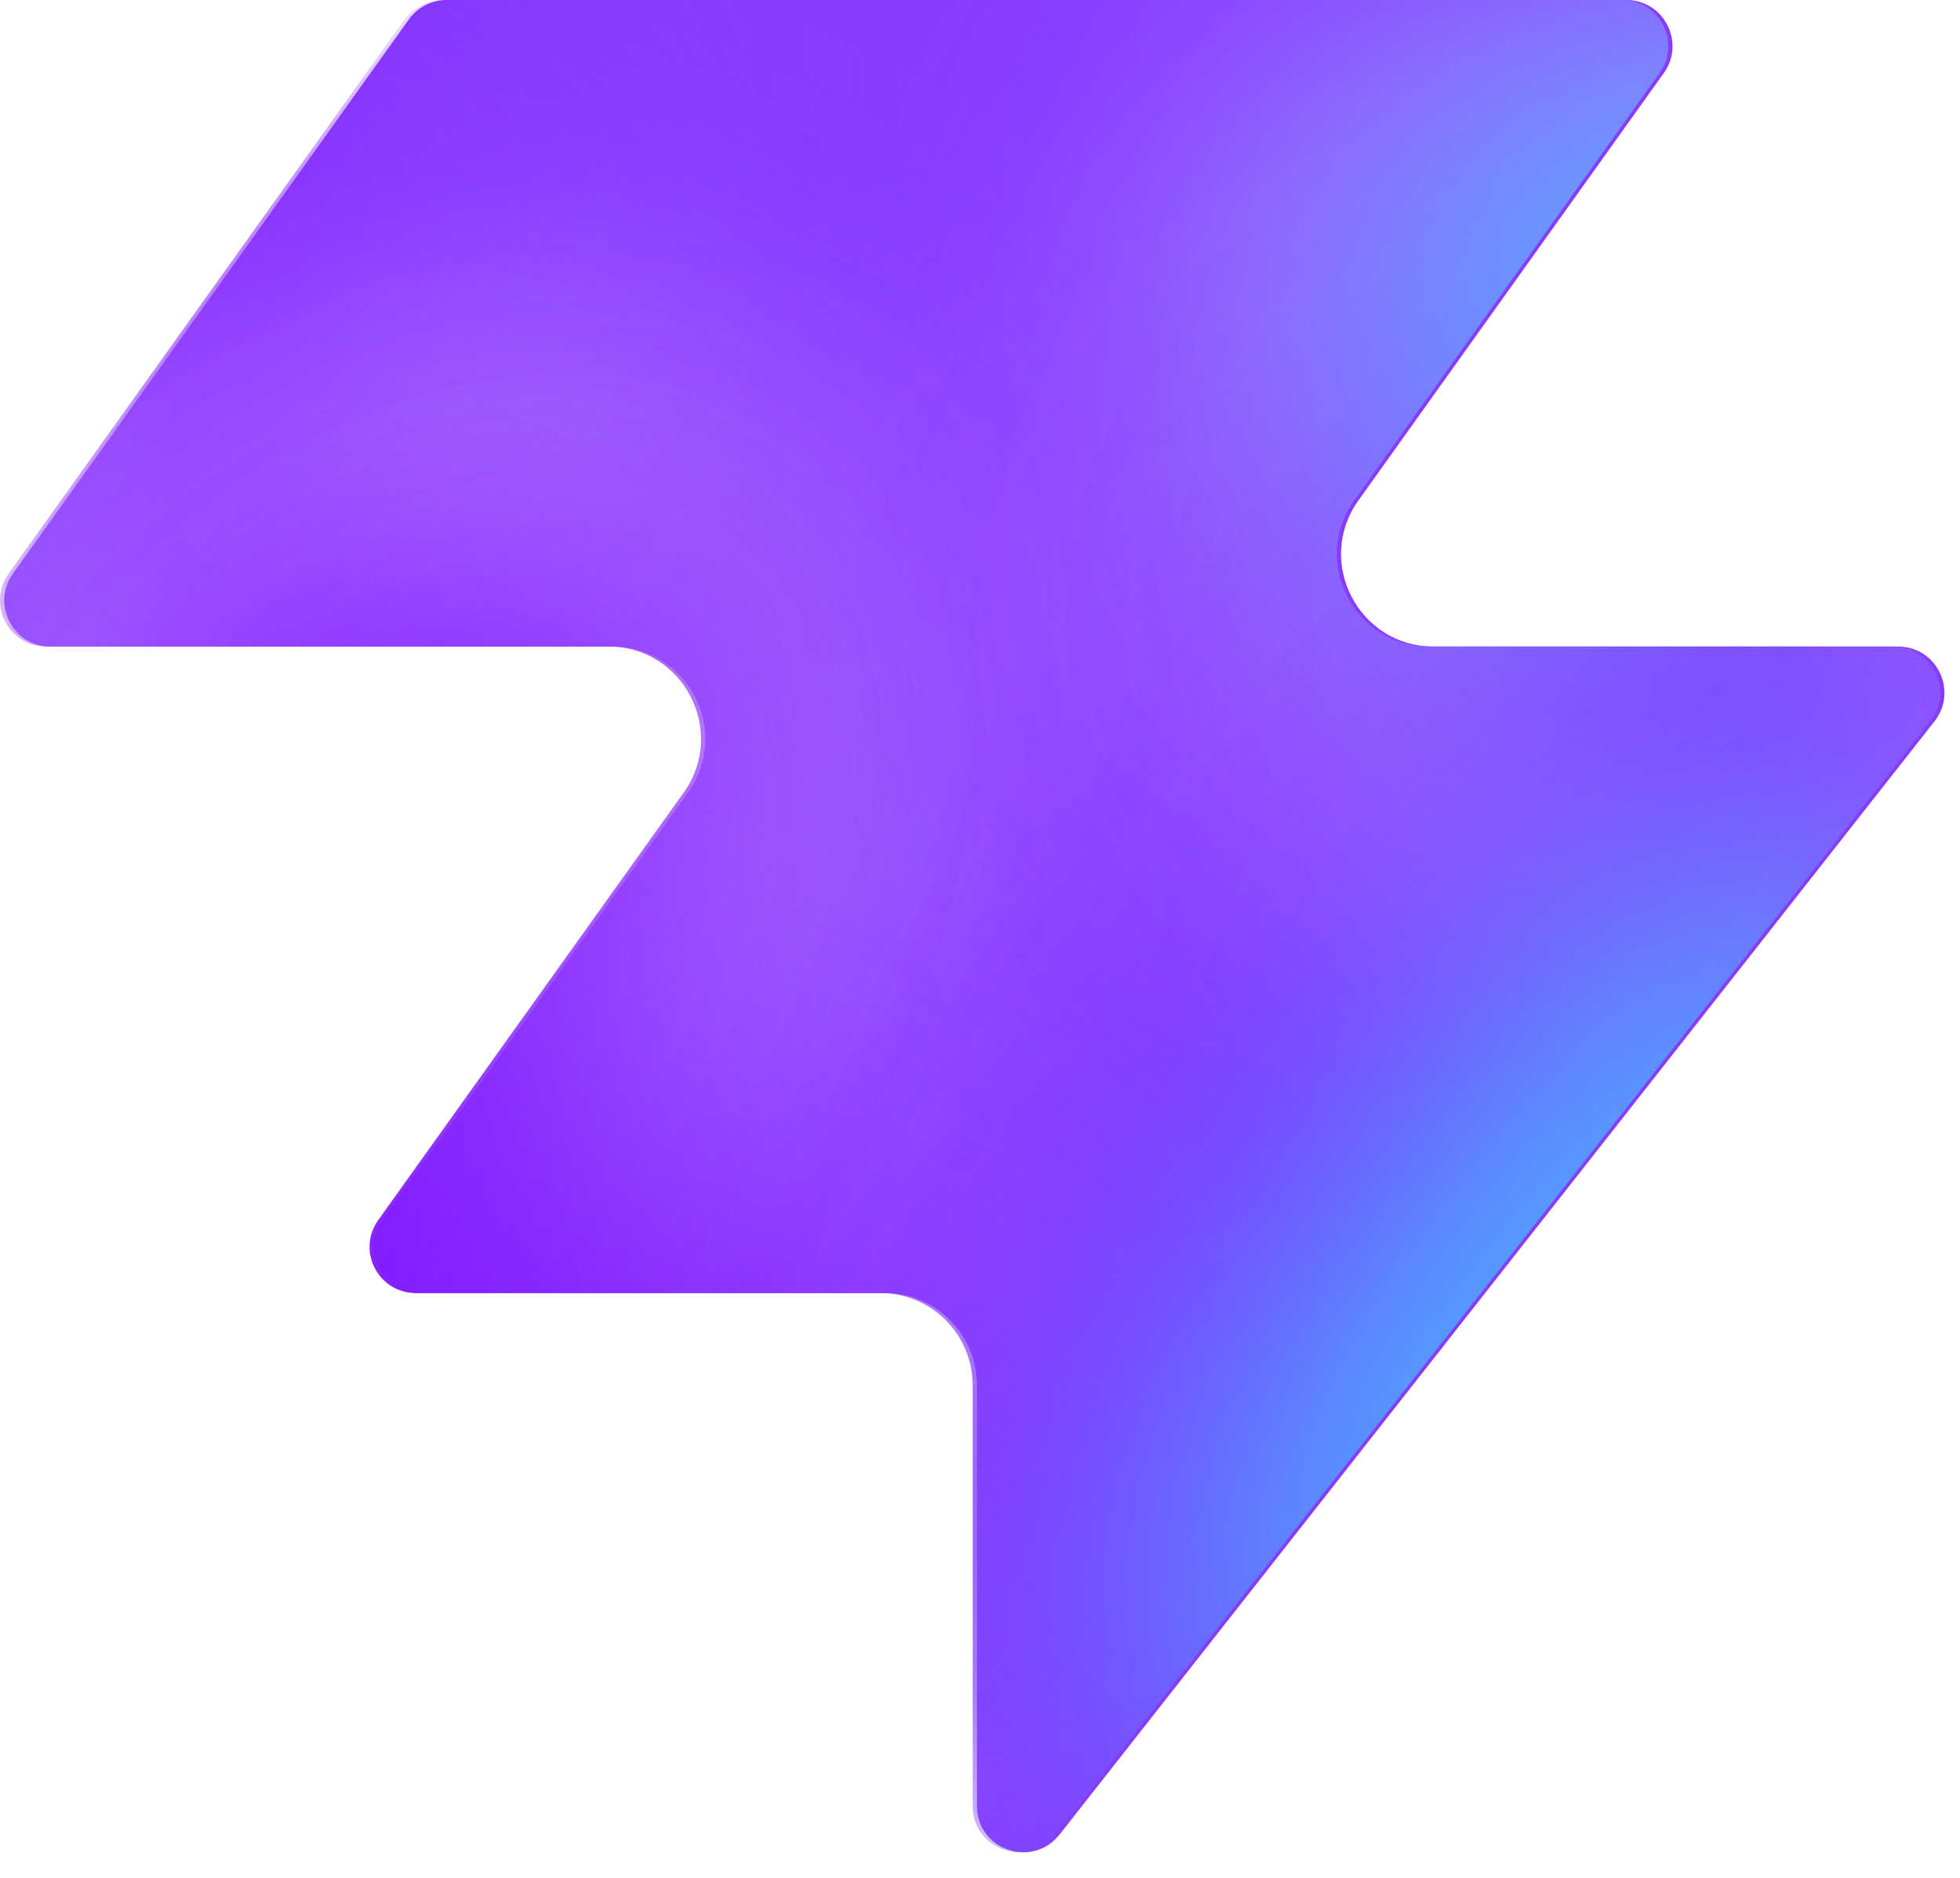
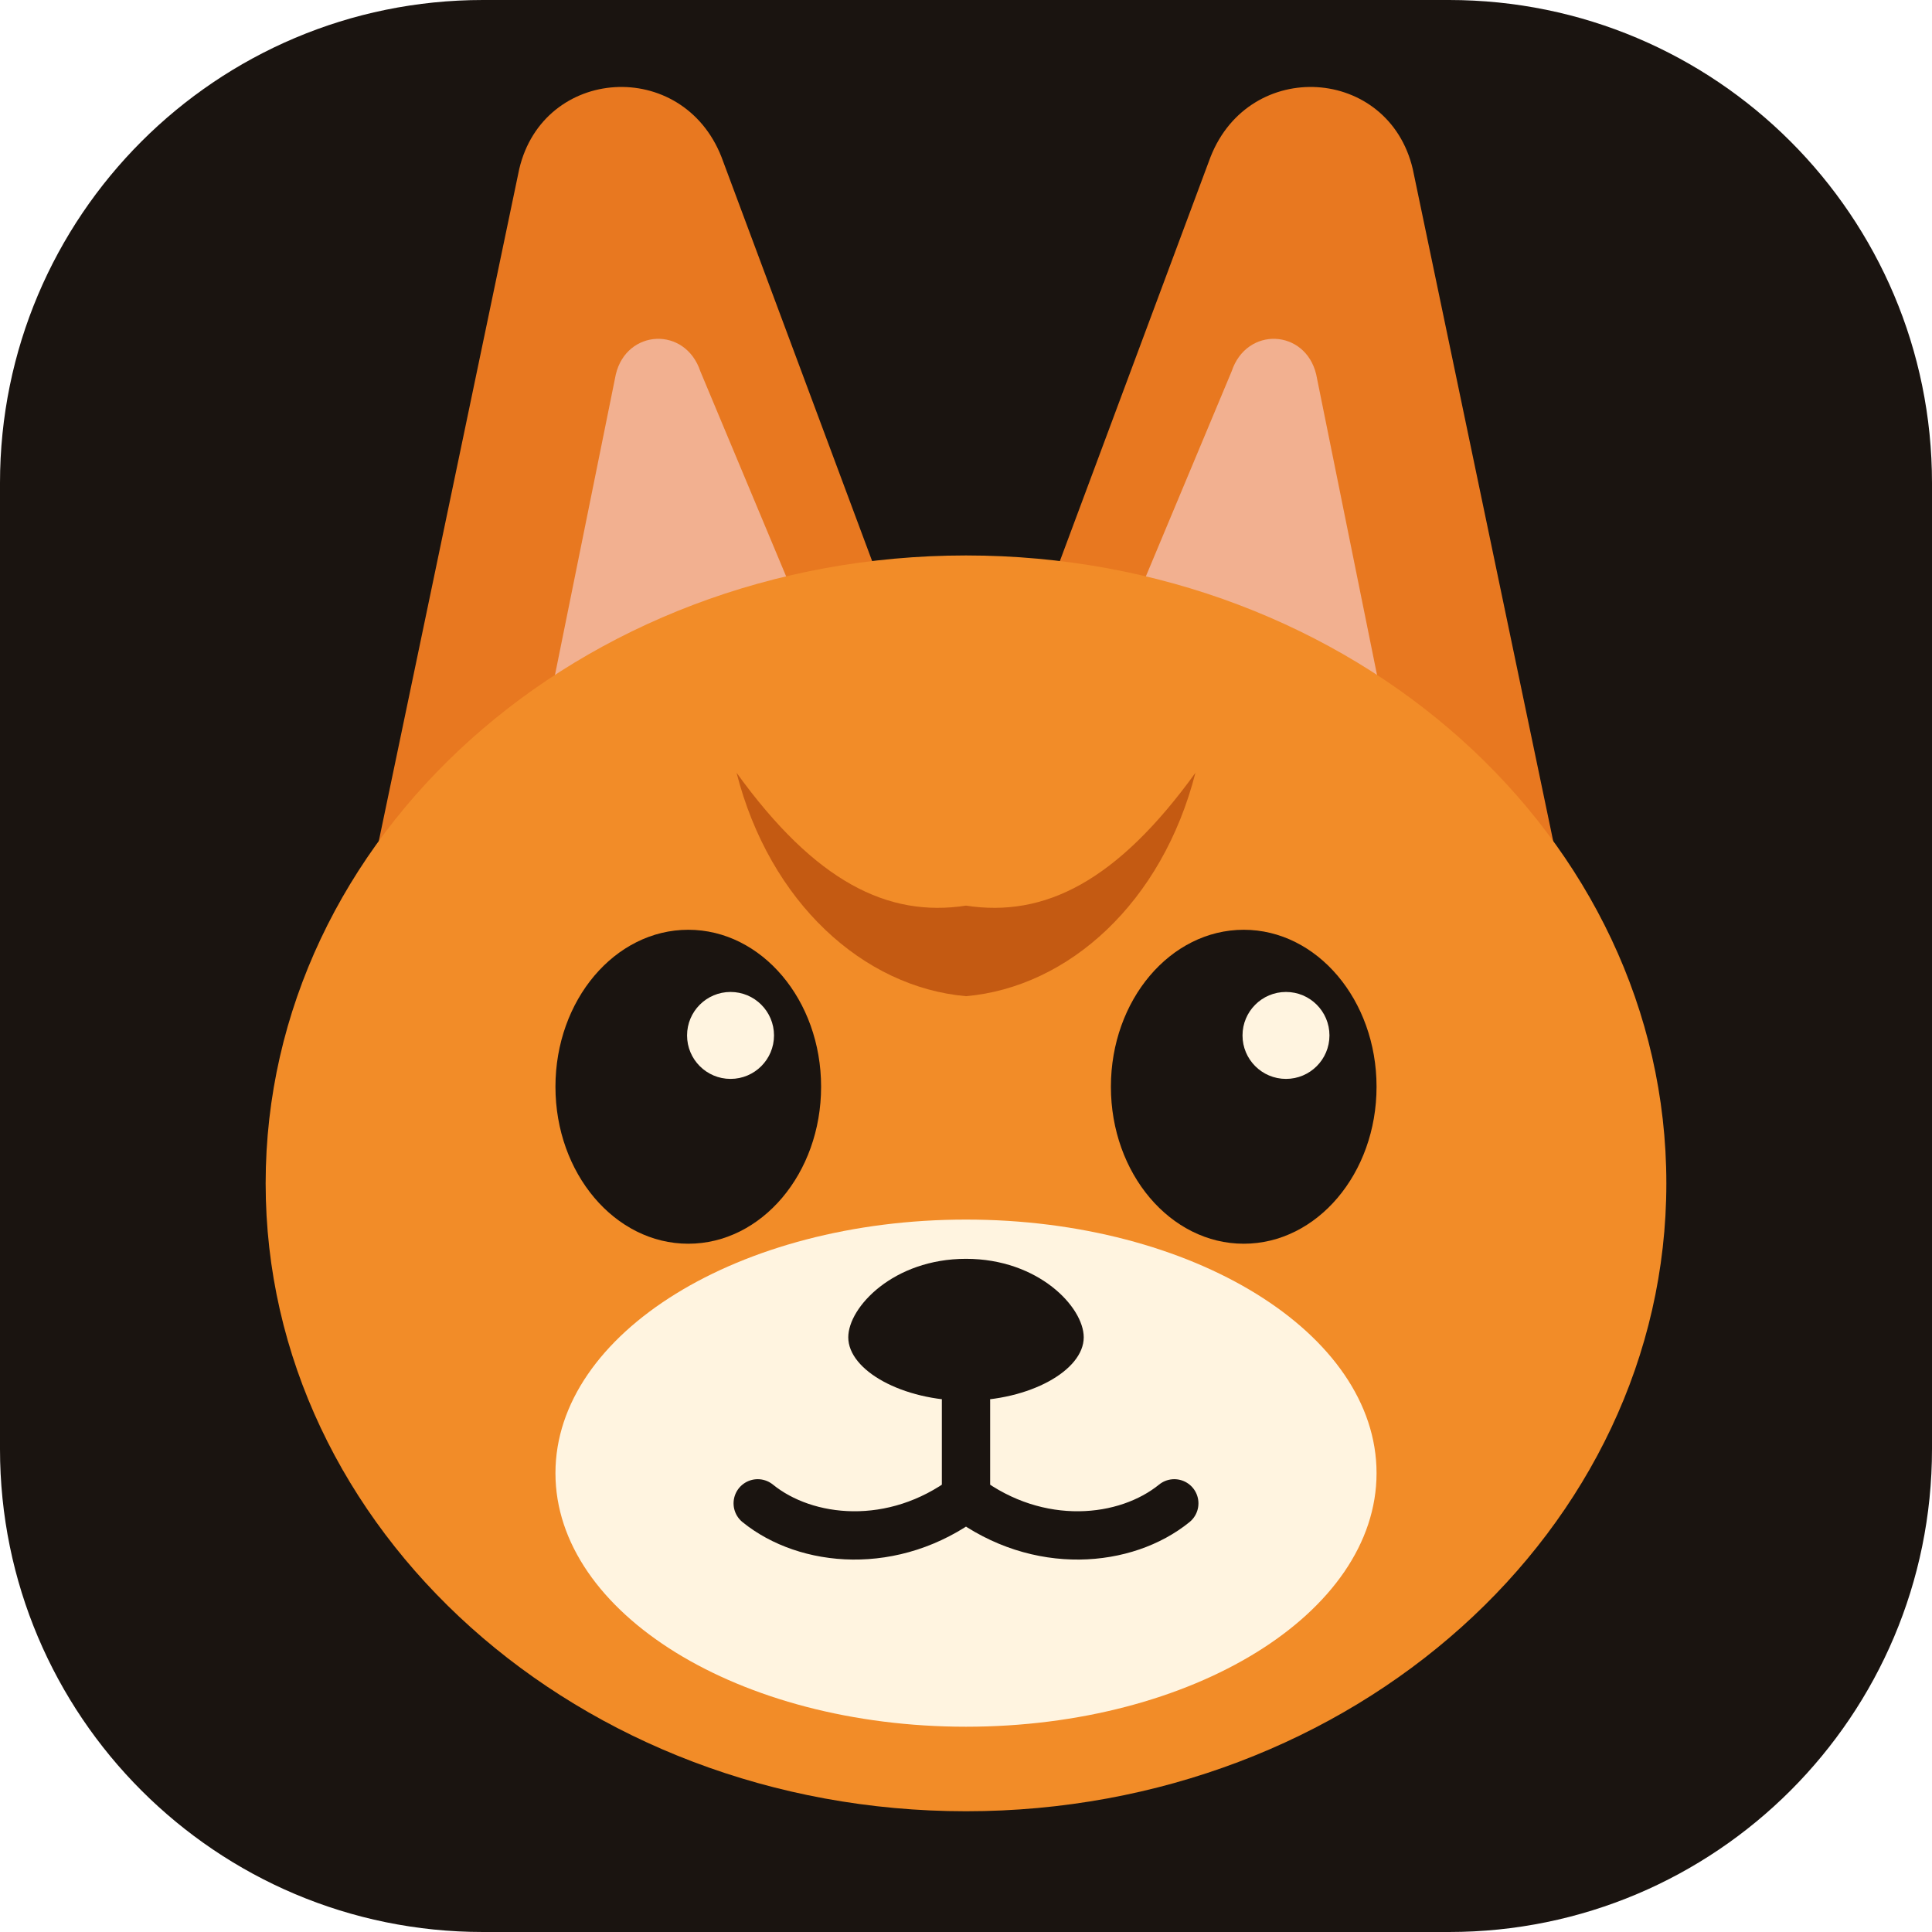
- <svg xmlns="http://www.w3.org/2000/svg" width="48" height="46" fill="none" viewBox="0 0 48 46">
-   <path fill="#863bff" d="M25.946 44.938c-.664.845-2.021.375-2.021-.698V33.937a2.26 2.26 0 0 0-2.262-2.262H10.287c-.92 0-1.456-1.04-.92-1.788l7.48-10.471c1.07-1.497 0-3.578-1.842-3.578H1.237c-.92 0-1.456-1.04-.92-1.788L10.013.474c.214-.297.556-.474.92-.474h28.894c.92 0 1.456 1.04.92 1.788l-7.48 10.471c-1.07 1.498 0 3.579 1.842 3.579h11.377c.943 0 1.473 1.088.89 1.83L25.947 44.94z" style="fill:#863bff;fill:color(display-p3 .525 .23 1);fill-opacity:1" />
-   <mask id="a" width="48" height="46" x="0" y="0" maskUnits="userSpaceOnUse" style="mask-type:alpha">
-     <path fill="#000" d="M25.842 44.938c-.664.844-2.021.375-2.021-.698V33.937a2.26 2.26 0 0 0-2.262-2.262H10.183c-.92 0-1.456-1.04-.92-1.788l7.48-10.471c1.07-1.498 0-3.579-1.842-3.579H1.133c-.92 0-1.456-1.04-.92-1.787L9.91.473c.214-.297.556-.474.92-.474h28.894c.92 0 1.456 1.04.92 1.788l-7.48 10.471c-1.07 1.498 0 3.578 1.842 3.578h11.377c.943 0 1.473 1.088.89 1.832L25.843 44.94z" style="fill:#000;fill-opacity:1" />
-   </mask>
-   <g mask="url(#a)">
-     <g filter="url(#b)">
-       <ellipse cx="5.508" cy="14.704" fill="#ede6ff" rx="5.508" ry="14.704" style="fill:#ede6ff;fill:color(display-p3 .927 .903 1);fill-opacity:1" transform="matrix(.00324 1 1 -.00324 -4.47 31.516)" />
-     </g>
-     <g filter="url(#c)">
-       <ellipse cx="10.399" cy="29.851" fill="#ede6ff" rx="10.399" ry="29.851" style="fill:#ede6ff;fill:color(display-p3 .927 .903 1);fill-opacity:1" transform="matrix(.00324 1 1 -.00324 -39.328 7.883)" />
-     </g>
-     <g filter="url(#d)">
-       <ellipse cx="5.508" cy="30.487" fill="#7e14ff" rx="5.508" ry="30.487" style="fill:#7e14ff;fill:color(display-p3 .492 .077 1);fill-opacity:1" transform="rotate(89.814 -25.913 -14.639)scale(1 -1)" />
-     </g>
-     <g filter="url(#e)">
-       <ellipse cx="5.508" cy="30.599" fill="#7e14ff" rx="5.508" ry="30.599" style="fill:#7e14ff;fill:color(display-p3 .492 .077 1);fill-opacity:1" transform="rotate(89.814 -32.644 -3.334)scale(1 -1)" />
-     </g>
-     <g filter="url(#f)">
-       <ellipse cx="5.508" cy="30.599" fill="#7e14ff" rx="5.508" ry="30.599" style="fill:#7e14ff;fill:color(display-p3 .492 .077 1);fill-opacity:1" transform="matrix(.00324 1 1 -.00324 -34.34 30.47)" />
-     </g>
-     <g filter="url(#g)">
-       <ellipse cx="14.072" cy="22.078" fill="#ede6ff" rx="14.072" ry="22.078" style="fill:#ede6ff;fill:color(display-p3 .927 .903 1);fill-opacity:1" transform="rotate(93.35 24.506 48.493)scale(-1 1)" />
-     </g>
-     <g filter="url(#h)">
-       <ellipse cx="3.47" cy="21.501" fill="#7e14ff" rx="3.47" ry="21.501" style="fill:#7e14ff;fill:color(display-p3 .492 .077 1);fill-opacity:1" transform="rotate(89.009 28.708 47.59)scale(-1 1)" />
-     </g>
-     <g filter="url(#i)">
-       <ellipse cx="3.47" cy="21.501" fill="#7e14ff" rx="3.47" ry="21.501" style="fill:#7e14ff;fill:color(display-p3 .492 .077 1);fill-opacity:1" transform="rotate(89.009 28.708 47.59)scale(-1 1)" />
-     </g>
-     <g filter="url(#j)">
-       <ellipse cx=".387" cy="8.972" fill="#7e14ff" rx="4.407" ry="29.108" style="fill:#7e14ff;fill:color(display-p3 .492 .077 1);fill-opacity:1" transform="rotate(39.51 .387 8.972)" />
-     </g>
-     <g filter="url(#k)">
-       <ellipse cx="47.523" cy="-6.092" fill="#7e14ff" rx="4.407" ry="29.108" style="fill:#7e14ff;fill:color(display-p3 .492 .077 1);fill-opacity:1" transform="rotate(37.892 47.523 -6.092)" />
-     </g>
-     <g filter="url(#l)">
-       <ellipse cx="41.412" cy="6.333" fill="#47bfff" rx="5.971" ry="9.665" style="fill:#47bfff;fill:color(display-p3 .28 .748 1);fill-opacity:1" transform="rotate(37.892 41.412 6.333)" />
-     </g>
-     <g filter="url(#m)">
-       <ellipse cx="-1.879" cy="38.332" fill="#7e14ff" rx="4.407" ry="29.108" style="fill:#7e14ff;fill:color(display-p3 .492 .077 1);fill-opacity:1" transform="rotate(37.892 -1.88 38.332)" />
-     </g>
-     <g filter="url(#n)">
-       <ellipse cx="-1.879" cy="38.332" fill="#7e14ff" rx="4.407" ry="29.108" style="fill:#7e14ff;fill:color(display-p3 .492 .077 1);fill-opacity:1" transform="rotate(37.892 -1.88 38.332)" />
-     </g>
-     <g filter="url(#o)">
-       <ellipse cx="35.651" cy="29.907" fill="#7e14ff" rx="4.407" ry="29.108" style="fill:#7e14ff;fill:color(display-p3 .492 .077 1);fill-opacity:1" transform="rotate(37.892 35.651 29.907)" />
-     </g>
-     <g filter="url(#p)">
-       <ellipse cx="38.418" cy="32.4" fill="#47bfff" rx="5.971" ry="15.297" style="fill:#47bfff;fill:color(display-p3 .28 .748 1);fill-opacity:1" transform="rotate(37.892 38.418 32.4)" />
-     </g>
-   </g>
-   <defs>
-     <filter id="b" width="60.045" height="41.654" x="-19.77" y="16.149" color-interpolation-filters="sRGB" filterUnits="userSpaceOnUse">
-       <feFlood flood-opacity="0" result="BackgroundImageFix" />
-       <feBlend in="SourceGraphic" in2="BackgroundImageFix" result="shape" />
-       <feGaussianBlur result="effect1_foregroundBlur_2002_17158" stdDeviation="7.659" />
-     </filter>
-     <filter id="c" width="90.34" height="51.437" x="-54.613" y="-7.533" color-interpolation-filters="sRGB" filterUnits="userSpaceOnUse">
-       <feFlood flood-opacity="0" result="BackgroundImageFix" />
-       <feBlend in="SourceGraphic" in2="BackgroundImageFix" result="shape" />
-       <feGaussianBlur result="effect1_foregroundBlur_2002_17158" stdDeviation="7.659" />
-     </filter>
-     <filter id="d" width="79.355" height="29.4" x="-49.64" y="2.03" color-interpolation-filters="sRGB" filterUnits="userSpaceOnUse">
-       <feFlood flood-opacity="0" result="BackgroundImageFix" />
-       <feBlend in="SourceGraphic" in2="BackgroundImageFix" result="shape" />
-       <feGaussianBlur result="effect1_foregroundBlur_2002_17158" stdDeviation="4.596" />
-     </filter>
-     <filter id="e" width="79.579" height="29.4" x="-45.045" y="20.029" color-interpolation-filters="sRGB" filterUnits="userSpaceOnUse">
-       <feFlood flood-opacity="0" result="BackgroundImageFix" />
-       <feBlend in="SourceGraphic" in2="BackgroundImageFix" result="shape" />
-       <feGaussianBlur result="effect1_foregroundBlur_2002_17158" stdDeviation="4.596" />
-     </filter>
-     <filter id="f" width="79.579" height="29.4" x="-43.513" y="21.178" color-interpolation-filters="sRGB" filterUnits="userSpaceOnUse">
-       <feFlood flood-opacity="0" result="BackgroundImageFix" />
-       <feBlend in="SourceGraphic" in2="BackgroundImageFix" result="shape" />
-       <feGaussianBlur result="effect1_foregroundBlur_2002_17158" stdDeviation="4.596" />
-     </filter>
-     <filter id="g" width="74.749" height="58.852" x="15.756" y="-17.901" color-interpolation-filters="sRGB" filterUnits="userSpaceOnUse">
-       <feFlood flood-opacity="0" result="BackgroundImageFix" />
-       <feBlend in="SourceGraphic" in2="BackgroundImageFix" result="shape" />
-       <feGaussianBlur result="effect1_foregroundBlur_2002_17158" stdDeviation="7.659" />
-     </filter>
-     <filter id="h" width="61.377" height="25.362" x="23.548" y="2.284" color-interpolation-filters="sRGB" filterUnits="userSpaceOnUse">
-       <feFlood flood-opacity="0" result="BackgroundImageFix" />
-       <feBlend in="SourceGraphic" in2="BackgroundImageFix" result="shape" />
-       <feGaussianBlur result="effect1_foregroundBlur_2002_17158" stdDeviation="4.596" />
-     </filter>
-     <filter id="i" width="61.377" height="25.362" x="23.548" y="2.284" color-interpolation-filters="sRGB" filterUnits="userSpaceOnUse">
-       <feFlood flood-opacity="0" result="BackgroundImageFix" />
-       <feBlend in="SourceGraphic" in2="BackgroundImageFix" result="shape" />
-       <feGaussianBlur result="effect1_foregroundBlur_2002_17158" stdDeviation="4.596" />
-     </filter>
-     <filter id="j" width="56.045" height="63.649" x="-27.636" y="-22.853" color-interpolation-filters="sRGB" filterUnits="userSpaceOnUse">
-       <feFlood flood-opacity="0" result="BackgroundImageFix" />
-       <feBlend in="SourceGraphic" in2="BackgroundImageFix" result="shape" />
-       <feGaussianBlur result="effect1_foregroundBlur_2002_17158" stdDeviation="4.596" />
-     </filter>
-     <filter id="k" width="54.814" height="64.646" x="20.116" y="-38.415" color-interpolation-filters="sRGB" filterUnits="userSpaceOnUse">
-       <feFlood flood-opacity="0" result="BackgroundImageFix" />
-       <feBlend in="SourceGraphic" in2="BackgroundImageFix" result="shape" />
-       <feGaussianBlur result="effect1_foregroundBlur_2002_17158" stdDeviation="4.596" />
-     </filter>
-     <filter id="l" width="33.541" height="35.313" x="24.641" y="-11.323" color-interpolation-filters="sRGB" filterUnits="userSpaceOnUse">
-       <feFlood flood-opacity="0" result="BackgroundImageFix" />
-       <feBlend in="SourceGraphic" in2="BackgroundImageFix" result="shape" />
-       <feGaussianBlur result="effect1_foregroundBlur_2002_17158" stdDeviation="4.596" />
-     </filter>
-     <filter id="m" width="54.814" height="64.646" x="-29.286" y="6.009" color-interpolation-filters="sRGB" filterUnits="userSpaceOnUse">
-       <feFlood flood-opacity="0" result="BackgroundImageFix" />
-       <feBlend in="SourceGraphic" in2="BackgroundImageFix" result="shape" />
-       <feGaussianBlur result="effect1_foregroundBlur_2002_17158" stdDeviation="4.596" />
-     </filter>
-     <filter id="n" width="54.814" height="64.646" x="-29.286" y="6.009" color-interpolation-filters="sRGB" filterUnits="userSpaceOnUse">
-       <feFlood flood-opacity="0" result="BackgroundImageFix" />
-       <feBlend in="SourceGraphic" in2="BackgroundImageFix" result="shape" />
-       <feGaussianBlur result="effect1_foregroundBlur_2002_17158" stdDeviation="4.596" />
-     </filter>
-     <filter id="o" width="54.814" height="64.646" x="8.244" y="-2.416" color-interpolation-filters="sRGB" filterUnits="userSpaceOnUse">
-       <feFlood flood-opacity="0" result="BackgroundImageFix" />
-       <feBlend in="SourceGraphic" in2="BackgroundImageFix" result="shape" />
-       <feGaussianBlur result="effect1_foregroundBlur_2002_17158" stdDeviation="4.596" />
-     </filter>
-     <filter id="p" width="39.409" height="43.623" x="18.713" y="10.588" color-interpolation-filters="sRGB" filterUnits="userSpaceOnUse">
-       <feFlood flood-opacity="0" result="BackgroundImageFix" />
-       <feBlend in="SourceGraphic" in2="BackgroundImageFix" result="shape" />
-       <feGaussianBlur result="effect1_foregroundBlur_2002_17158" stdDeviation="4.596" />
-     </filter>
-   </defs>
+ <svg xmlns="http://www.w3.org/2000/svg" viewBox="0 0 32 32" role="img" aria-label="Catapult">
+   <rect width="32" height="32" rx="8" fill="#1a1410" />
+   <path fill="#e87820" d="M5.8 16.2 8.6 2.8c.4-1.7 2.7-1.85 3.35-.2L16.2 14z" />
+   <path fill="#e87820" d="M26.2 16.2 23.4 2.8c-.4-1.7-2.7-1.85-3.35-.2L15.8 14z" />
+   <path fill="#f2b090" d="M8.5 14.6 10.2 6.2c.18-.75 1.15-.8 1.4-.05L14.8 13.8z" />
+   <path fill="#f2b090" d="M23.5 14.6 21.8 6.2c-.18-.75-1.15-.8-1.4-.05L17.2 13.8z" />
+   <ellipse cx="16" cy="19.6" rx="11.6" ry="10.4" fill="#f28c28" />
+   <path fill="#c45a12" d="M12.2 12.8c1.3 1.8 2.5 2.4 3.8 2.2 1.3.2 2.5-.4 3.8-2.2-.55 2.15-2.1 3.55-3.8 3.7-1.7-.15-3.25-1.55-3.8-3.7z" />
+   <ellipse cx="16" cy="24.4" rx="6.8" ry="4.2" fill="#fff4e0" />
+   <ellipse cx="11.4" cy="18" rx="2.2" ry="2.6" fill="#1a1410" />
+   <ellipse cx="20.6" cy="18" rx="2.2" ry="2.6" fill="#1a1410" />
+   <circle cx="12.1" cy="17.15" r=".72" fill="#fff4e0" />
+   <circle cx="21.3" cy="17.15" r=".72" fill="#fff4e0" />
+   <path fill="#1a1410" d="M16 20.85c-1.2 0-1.95.8-1.95 1.3 0 .55.9 1.05 1.95 1.05s1.95-.5 1.95-1.05c0-.5-.75-1.3-1.95-1.3z" />
+   <path fill="none" stroke="#1a1410" stroke-width=".8" stroke-linecap="round" d="M16 23.2v1.6m0 0c-1.2.9-2.65.75-3.45.1m3.45-.1c1.2.9 2.65.75 3.45.1" />
</svg>
